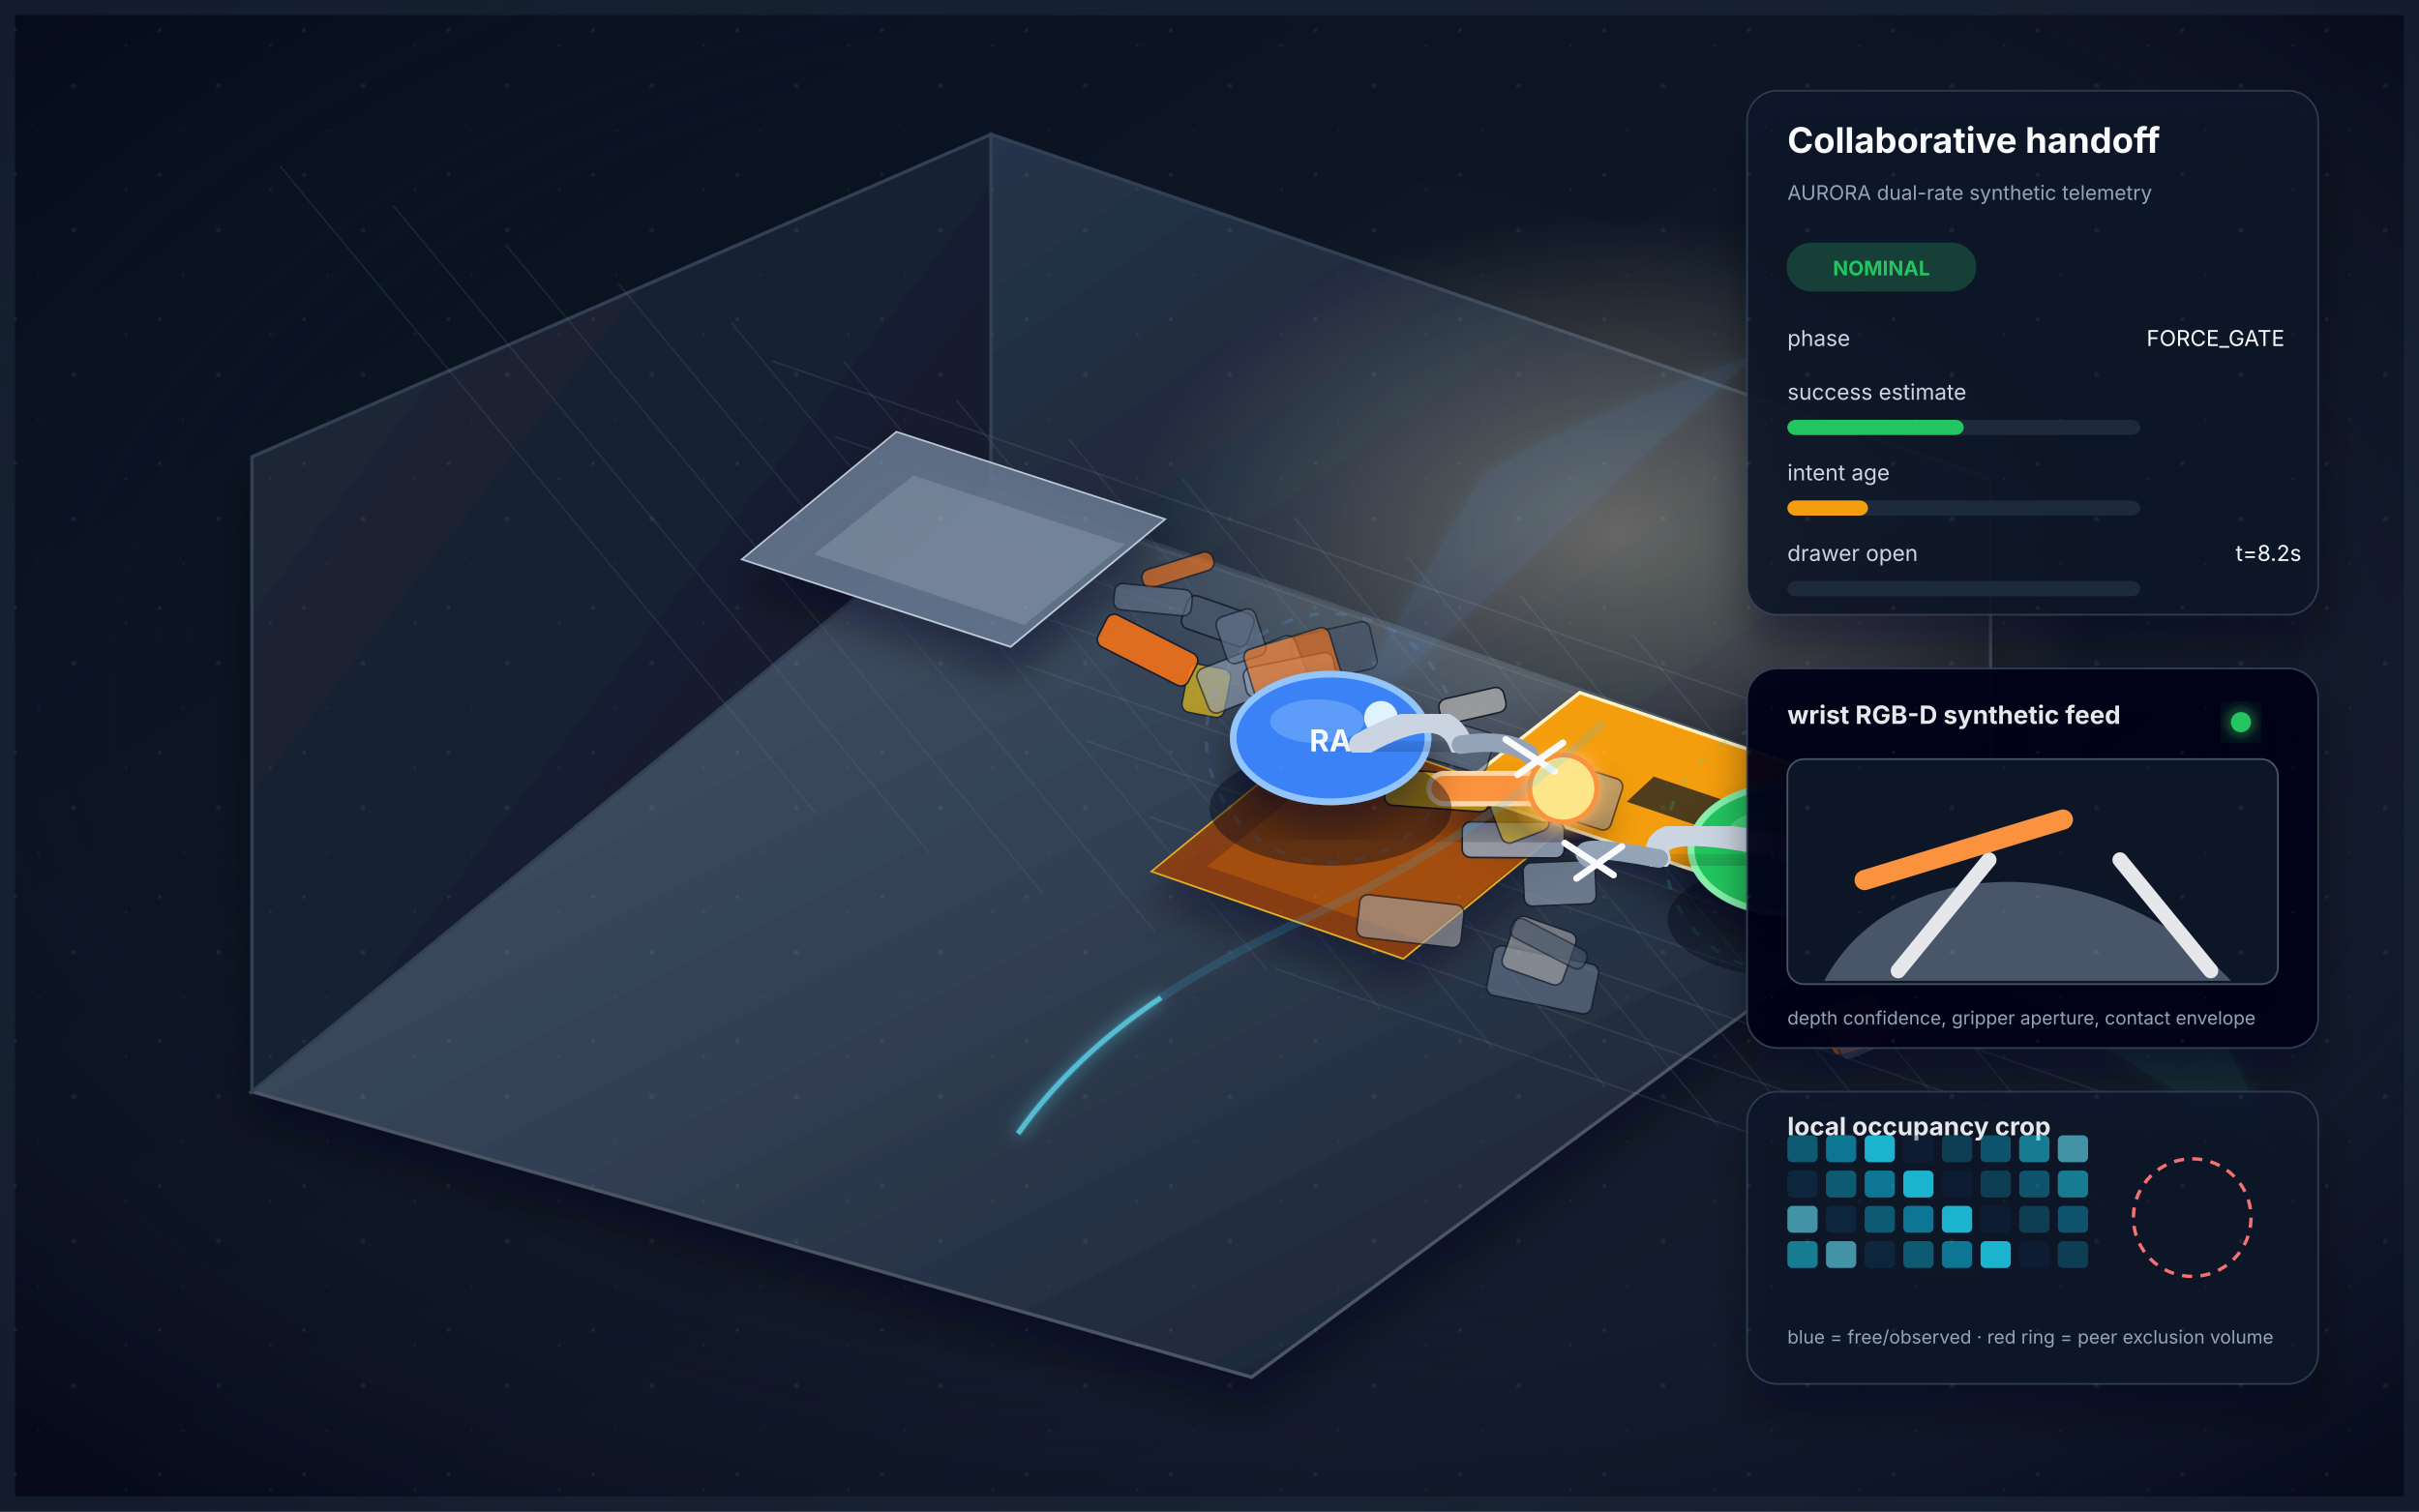
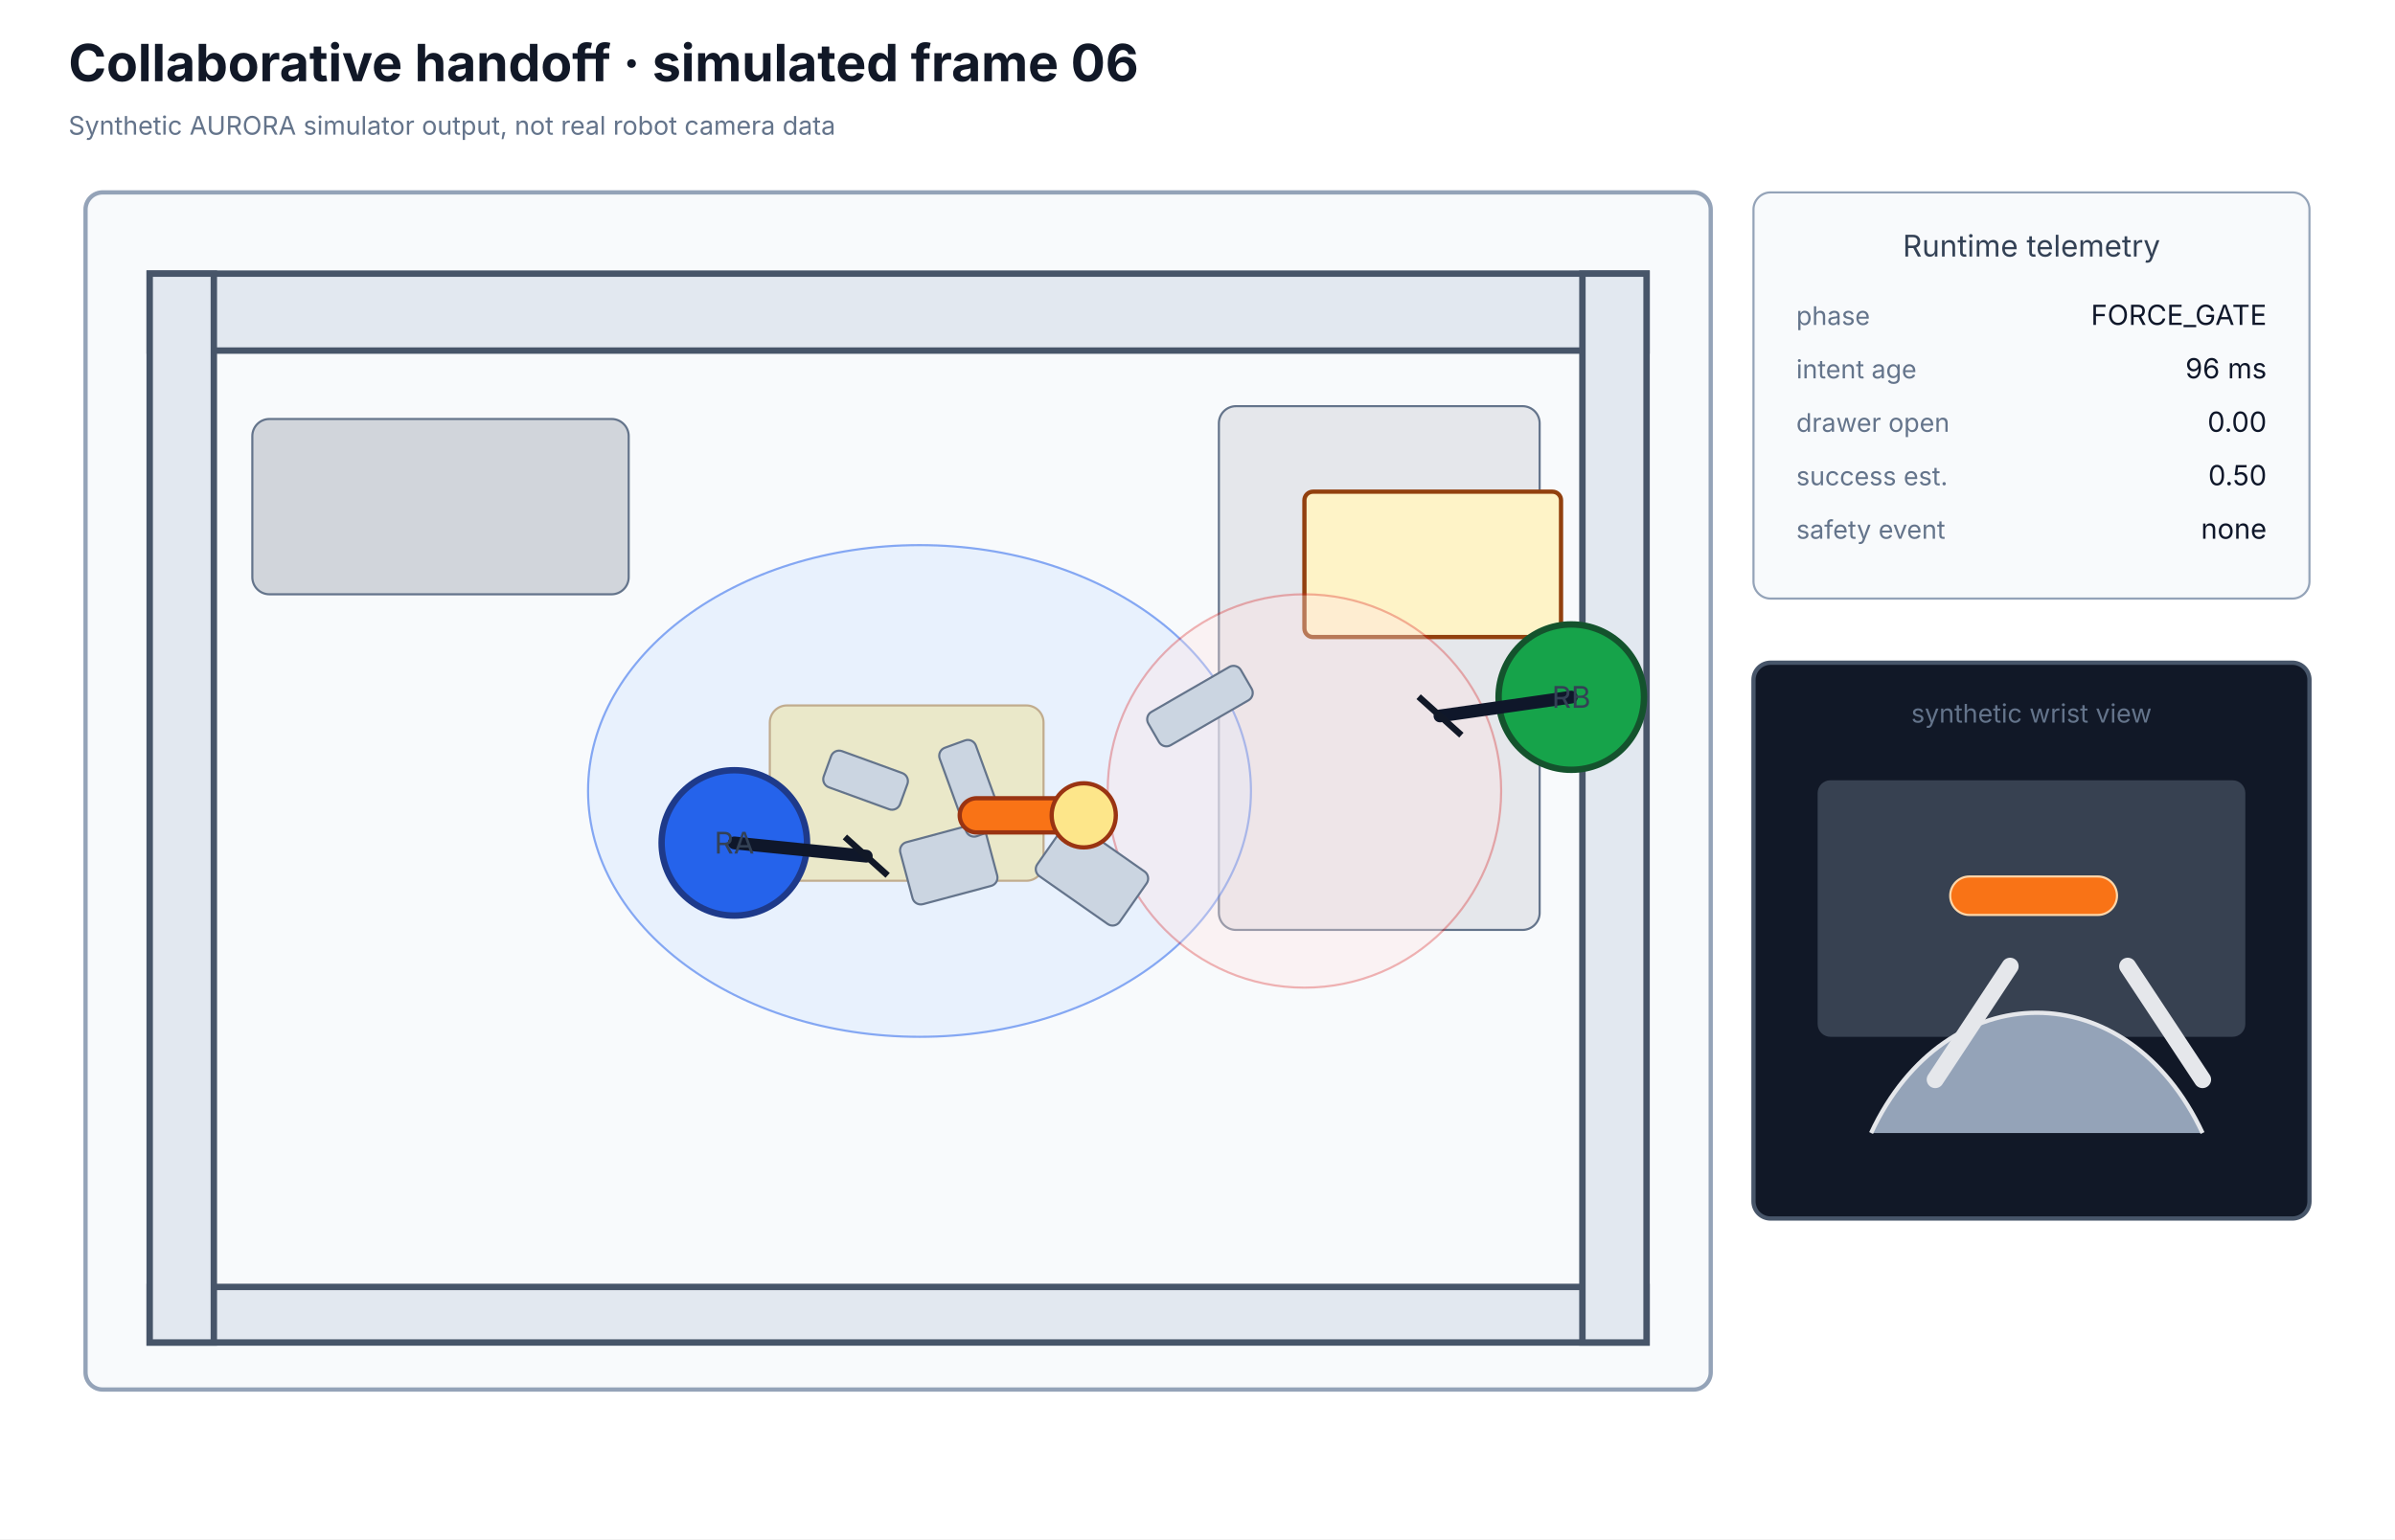
- <svg xmlns="http://www.w3.org/2000/svg" width="1440" height="900" viewBox="0 0 1440 900">
-   <defs>
-     <linearGradient id="bg" x1="0" y1="0" x2="1" y2="1">
-       <stop offset="0" stop-color="#07111f" />
-       <stop offset="0.55" stop-color="#111827" />
-       <stop offset="1" stop-color="#172033" />
-     </linearGradient>
-     <radialGradient id="vignette" cx="50%" cy="46%" r="70%">
-       <stop offset="0" stop-color="#ffffff" stop-opacity="0.07" />
-       <stop offset="0.58" stop-color="#0f172a" stop-opacity="0" />
-       <stop offset="1" stop-color="#020617" stop-opacity="0.82" />
-     </radialGradient>
-     <linearGradient id="floorGrad" x1="0" y1="0" x2="1" y2="1">
-       <stop offset="0" stop-color="#475569" />
-       <stop offset="0.45" stop-color="#334155" />
-       <stop offset="1" stop-color="#111827" />
-     </linearGradient>
-     <linearGradient id="wallLeft" x1="0" y1="0" x2="1" y2="1">
-       <stop offset="0" stop-color="#1f2937" />
-       <stop offset="1" stop-color="#0f172a" />
-     </linearGradient>
-     <linearGradient id="wallRight" x1="0" y1="0" x2="1" y2="1">
-       <stop offset="0" stop-color="#273449" />
-       <stop offset="1" stop-color="#111827" />
-     </linearGradient>
-     <radialGradient id="lamp" cx="50%" cy="50%" r="50%">
-       <stop offset="0" stop-color="#fef3c7" stop-opacity="0.60" />
-       <stop offset="1" stop-color="#fef3c7" stop-opacity="0" />
-     </radialGradient>
-     <pattern id="dust" width="86" height="86" patternUnits="userSpaceOnUse">
-       <circle cx="9" cy="18" r="1.1" fill="#e5e7eb" opacity="0.22" />
-       <circle cx="44" cy="51" r="1.5" fill="#f8fafc" opacity="0.18" />
-       <circle cx="75" cy="27" r="0.9" fill="#cbd5e1" opacity="0.18" />
-       <circle cx="23" cy="78" r="0.7" fill="#fef3c7" opacity="0.16" />
-     </pattern>
-     <filter id="softShadow" x="-30%" y="-30%" width="160%" height="160%">
-       <feDropShadow dx="0" dy="16" stdDeviation="12" flood-color="#020617" flood-opacity="0.45" />
-     </filter>
-     <filter id="glow" x="-50%" y="-50%" width="200%" height="200%">
-       <feGaussianBlur stdDeviation="5" result="coloredBlur" />
-       <feMerge>
-         <feMergeNode in="coloredBlur" />
-         <feMergeNode in="SourceGraphic" />
-       </feMerge>
-     </filter>
-   </defs>
-   <rect width="1440" height="900" fill="url(#bg)" />
-   <rect width="1440" height="900" fill="url(#vignette)" opacity="0.95" />
-   <g filter="url(#softShadow)">
-     <path d="M150 650 L590 290 L1185 495 L745 820 Z" fill="url(#floorGrad)" stroke="#4b5563" stroke-width="2" />
-     <path d="M150 650 L150 272 L590 80 L590 290 Z" fill="url(#wallLeft)" stroke="#334155" stroke-width="2" />
-     <path d="M590 80 L1185 285 L1185 495 L590 290 Z" fill="url(#wallRight)" stroke="#334155" stroke-width="2" />
-   </g>
-   <line x1="166.9" y1="99.1" x2="486.1" y2="484.8" stroke="#64748b" stroke-width="1" opacity="0.18" />
-   <line x1="234.0" y1="122.3" x2="553.2" y2="508.0" stroke="#64748b" stroke-width="1" opacity="0.18" />
-   <line x1="301.0" y1="145.6" x2="620.2" y2="531.3" stroke="#64748b" stroke-width="1" opacity="0.18" />
-   <line x1="368.1" y1="168.8" x2="687.3" y2="554.5" stroke="#64748b" stroke-width="1" opacity="0.18" />
-   <line x1="435.2" y1="192.0" x2="754.4" y2="577.7" stroke="#64748b" stroke-width="1" opacity="0.18" />
-   <line x1="502.3" y1="215.2" x2="821.5" y2="600.9" stroke="#64748b" stroke-width="1" opacity="0.18" />
-   <line x1="569.4" y1="238.4" x2="888.6" y2="624.1" stroke="#64748b" stroke-width="1" opacity="0.18" />
-   <line x1="636.4" y1="261.7" x2="955.6" y2="647.4" stroke="#64748b" stroke-width="1" opacity="0.18" />
-   <line x1="703.5" y1="284.9" x2="1022.7" y2="670.6" stroke="#64748b" stroke-width="1" opacity="0.18" />
-   <line x1="770.6" y1="308.1" x2="1089.8" y2="693.8" stroke="#64748b" stroke-width="1" opacity="0.18" />
-   <line x1="837.7" y1="331.3" x2="1156.9" y2="717.0" stroke="#64748b" stroke-width="1" opacity="0.18" />
-   <line x1="904.8" y1="354.5" x2="1224.0" y2="740.2" stroke="#64748b" stroke-width="1" opacity="0.18" />
-   <line x1="971.8" y1="377.8" x2="1291.0" y2="763.5" stroke="#64748b" stroke-width="1" opacity="0.18" />
-   <line x1="459.8" y1="215.0" x2="1068.2" y2="425.6" stroke="#94a3b8" stroke-width="1" opacity="0.14" />
-   <line x1="497.2" y1="260.2" x2="1105.6" y2="470.8" stroke="#94a3b8" stroke-width="1" opacity="0.14" />
-   <line x1="534.7" y1="305.5" x2="1143.1" y2="516.1" stroke="#94a3b8" stroke-width="1" opacity="0.14" />
-   <line x1="572.1" y1="350.7" x2="1180.5" y2="561.3" stroke="#94a3b8" stroke-width="1" opacity="0.14" />
-   <line x1="609.6" y1="396.0" x2="1218.0" y2="606.6" stroke="#94a3b8" stroke-width="1" opacity="0.14" />
-   <line x1="647.0" y1="441.2" x2="1255.4" y2="651.8" stroke="#94a3b8" stroke-width="1" opacity="0.14" />
-   <line x1="684.4" y1="486.4" x2="1292.8" y2="697.0" stroke="#94a3b8" stroke-width="1" opacity="0.14" />
-   <line x1="721.9" y1="531.7" x2="1330.3" y2="742.3" stroke="#94a3b8" stroke-width="1" opacity="0.14" />
-   <line x1="759.3" y1="576.9" x2="1367.7" y2="787.5" stroke="#94a3b8" stroke-width="1" opacity="0.14" />
-   <ellipse cx="965" cy="318" rx="290" ry="190" fill="url(#lamp)" opacity="0.55" />
-   <g filter="url(#softShadow)">
-     <path d="M533.6 257.1 l160 52 l-92 76 l-160 -52z" fill="#64748b" stroke="#cbd5e1" opacity="0.92" />
-     <path d="M543.6 283.1 l126 41 l-60 48 l-125 -42z" fill="#94a3b8" opacity="0.35" />
-   </g>
-   <g filter="url(#softShadow)">
-     <path d="M790.4 432.9 l150 52 l-105 86 l-150 -52z" fill="#92400e" stroke="#fbbf24" opacity="0.86" />
-     <path d="M800.4 449.9 l128 44 l-82 66 l-128 -44z" fill="#b45309" opacity="0.65" />
-   </g>
-   <g filter="url(#softShadow)">
-     <path d="M940.4 412.4 l190 64 l-74 58 l-190 -64z" fill="#f59e0b" stroke="#fef3c7" stroke-width="2" />
-     <path d="M984.4 462.4 l86 29 l-16 15 l-86 -29z" fill="#111827" opacity="0.72" />
-     <circle cx="1053.4" cy="481.4" r="8" fill="#fef3c7" />
-   </g>
-   <rect x="870.5" y="489.3" width="60.8" height="21.2" rx="5" fill="#94a3b8" stroke="#111827" opacity="0.86" transform="rotate(0.4 870.5 489.3)" />
-   <rect x="849.0" y="425.2" width="43.5" height="25.1" rx="5" fill="#64748b" stroke="#111827" opacity="0.62" transform="rotate(16.4 849.0 425.2)" />
-   <rect x="708.2" y="394.4" width="25.8" height="29.4" rx="5" fill="#facc15" stroke="#111827" opacity="0.62" transform="rotate(10.8 708.2 394.4)" />
-   <rect x="810.0" y="532.2" width="62.5" height="25.7" rx="5" fill="#a3a3a3" stroke="#111827" opacity="0.62" transform="rotate(6.5 810.0 532.2)" />
-   <rect x="678.4" y="340.5" width="44.2" height="11.4" rx="5" fill="#f97316" stroke="#111827" opacity="0.62" transform="rotate(-17.3 678.4 340.5)" />
-   <rect x="708.7" y="353.3" width="41.5" height="20.6" rx="5" fill="#475569" stroke="#111827" opacity="0.86" transform="rotate(19.2 708.7 353.3)" />
-   <rect x="906.4" y="513.9" width="43.0" height="25.9" rx="5" fill="#94a3b8" stroke="#111827" opacity="0.62" transform="rotate(-2.4 906.4 513.9)" />
-   <rect x="890.1" y="562.2" width="63.8" height="30.2" rx="5" fill="#64748b" stroke="#111827" opacity="0.62" transform="rotate(11.6 890.1 562.2)" />
-   <rect x="767.7" y="403.9" width="34.1" height="11.7" rx="5" fill="#facc15" stroke="#111827" opacity="0.62" transform="rotate(14.9 767.7 403.9)" />
-   <rect x="903.7" y="544.1" width="38.2" height="33.0" rx="5" fill="#a3a3a3" stroke="#111827" opacity="0.62" transform="rotate(19.4 903.7 544.1)" />
-   <rect x="661.1" y="364.0" width="60.2" height="21.3" rx="5" fill="#f97316" stroke="#111827" opacity="0.86" transform="rotate(26.9 661.1 364.0)" />
-   <rect x="767.2" y="380.0" width="48.4" height="28.7" rx="5" fill="#475569" stroke="#111827" opacity="0.62" transform="rotate(-12.9 767.2 380.0)" />
-   <rect x="711.0" y="399.8" width="62.5" height="28.2" rx="5" fill="#94a3b8" stroke="#111827" opacity="0.62" transform="rotate(-21.4 711.0 399.8)" />
-   <rect x="722.6" y="368.8" width="24.5" height="29.1" rx="5" fill="#64748b" stroke="#111827" opacity="0.62" transform="rotate(-18.1 722.6 368.8)" />
-   <rect x="885.8" y="477.6" width="30.0" height="27.6" rx="5" fill="#facc15" stroke="#111827" opacity="0.62" transform="rotate(-20.7 885.8 477.6)" />
-   <rect x="855.5" y="417.2" width="39.7" height="15.1" rx="5" fill="#a3a3a3" stroke="#111827" opacity="0.86" transform="rotate(-12.9 855.5 417.2)" />
-   <rect x="1083.0" y="599.7" width="34.8" height="31.2" rx="5" fill="#f97316" stroke="#111827" opacity="0.62" transform="rotate(-16.2 1083.0 599.7)" />
-   <rect x="903.1" y="545.1" width="49.0" height="12.4" rx="5" fill="#475569" stroke="#111827" opacity="0.62" transform="rotate(27.4 903.1 545.1)" />
-   <rect x="739.3" y="398.4" width="54.5" height="17.9" rx="5" fill="#94a3b8" stroke="#111827" opacity="0.62" transform="rotate(-11.4 739.3 398.4)" />
-   <rect x="664.0" y="346.9" width="46.5" height="15.8" rx="5" fill="#64748b" stroke="#111827" opacity="0.62" transform="rotate(5.7 664.0 346.9)" />
-   <rect x="825.4" y="457.6" width="62.3" height="21.6" rx="5" fill="#facc15" stroke="#111827" opacity="0.86" transform="rotate(4.2 825.4 457.6)" />
-   <rect x="940.1" y="456.5" width="28.5" height="31.8" rx="5" fill="#a3a3a3" stroke="#111827" opacity="0.62" transform="rotate(17.8 940.1 456.5)" />
-   <rect x="739.2" y="388.0" width="53.1" height="32.6" rx="5" fill="#f97316" stroke="#111827" opacity="0.62" transform="rotate(-17.0 739.2 388.0)" />
-   <rect x="1090.0" y="614.0" width="47.3" height="20.1" rx="5" fill="#475569" stroke="#111827" opacity="0.62" transform="rotate(-22.2 1090.0 614.0)" />
-   <path d="M792.1 439.4 l90.0 -155.9 q46 -30 164.4 -73.2 z" fill="#60a5fa" opacity="0.10" filter="url(#glow)" />
-   <circle cx="792.1" cy="439.4" r="74" fill="none" stroke="#60a5fa" stroke-width="2" opacity="0.20" stroke-dasharray="6 10" />
-   <path d="M1064.7 505.6 l174.7 43.5 q46 -30 115.7 137.9 z" fill="#34d399" opacity="0.10" filter="url(#glow)" />
-   <circle cx="1064.7" cy="505.6" r="74" fill="none" stroke="#34d399" stroke-width="2" opacity="0.20" stroke-dasharray="6 10" />
-   <g filter="url(#softShadow)">
-     <rect x="850.6" y="460.5" width="88" height="18" rx="9" fill="#fb923c" stroke="#fed7aa" stroke-width="3" />
-     <circle cx="930.6" cy="469.5" r="20" fill="#fde68a" stroke="#fb923c" stroke-width="3" filter="url(#glow)" />
-   </g>
-   <ellipse cx="792.1" cy="481.4" rx="72" ry="34" fill="#020617" opacity="0.42" />
-   <g filter="url(#softShadow)">
-     <ellipse cx="792.1" cy="439.4" rx="58" ry="38" fill="#3b82f6" stroke="#93c5fd" stroke-width="4" />
-     <ellipse cx="784.1" cy="429.4" rx="28" ry="13" fill="#93c5fd" opacity="0.38" />
-     <circle cx="822.1" cy="427.4" r="10" fill="#e0f2fe" />
-     <text x="792.1" y="447.4" font-family="Inter,Arial,sans-serif" font-size="18" font-weight="700" text-anchor="middle" fill="#f8fafc">RA</text>
-   </g>
-   <path d="M810.1 443.4 Q859.7 415.4 869.7 443.4" stroke="#cbd5e1" stroke-width="14" stroke-linecap="round" fill="none" filter="url(#softShadow)" />
-   <path d="M869.7 443.4 Q898.4 439.3 910.4 449.3" stroke="#94a3b8" stroke-width="11" stroke-linecap="round" fill="none" />
-   <path d="M896.4 440.3 L925.4 459.3 M903.4 461.3 L930.4 442.3" stroke="#f8fafc" stroke-width="4" stroke-linecap="round" />
-   <ellipse cx="1064.7" cy="547.6" rx="72" ry="34" fill="#020617" opacity="0.42" />
-   <g filter="url(#softShadow)">
-     <ellipse cx="1064.7" cy="505.6" rx="58" ry="38" fill="#22c55e" stroke="#86efac" stroke-width="4" />
-     <ellipse cx="1056.7" cy="495.6" rx="28" ry="13" fill="#86efac" opacity="0.38" />
-     <circle cx="1094.7" cy="493.6" r="10" fill="#e0f2fe" />
-     <text x="1064.7" y="513.6" font-family="Inter,Arial,sans-serif" font-size="18" font-weight="700" text-anchor="middle" fill="#f8fafc">RB</text>
-   </g>
-   <path d="M1082.7 509.6 Q977.5 483.2 987.5 511.2" stroke="#cbd5e1" stroke-width="14" stroke-linecap="round" fill="none" filter="url(#softShadow)" />
-   <path d="M987.5 511.2 Q933.5 501.0 945.5 511.0" stroke="#94a3b8" stroke-width="11" stroke-linecap="round" fill="none" />
-   <path d="M931.5 502.0 L960.5 521.0 M938.5 523.0 L965.5 504.0" stroke="#f8fafc" stroke-width="4" stroke-linecap="round" />
-   <path d="M606 675 C652 610, 718 575, 775 548 C845 515, 900 480, 955 430" fill="none" stroke="#38bdf8" stroke-width="5" opacity="0.16" />
-   <path d="M606 675 C652 610, 718 575, 775 548 C845 515, 900 480, 955 430" fill="none" stroke="#67e8f9" stroke-width="3" opacity="0.72" stroke-dasharray="118.2 800" filter="url(#glow)" />
-   <g filter="url(#softShadow)">
-     <rect x="1040" y="54" width="340" height="312" rx="18" fill="#0f172a" opacity="0.88" stroke="#334155" />
-     <text x="1064" y="91" font-family="Inter,Arial,sans-serif" font-size="21" font-weight="700" fill="#f8fafc">Collaborative handoff</text>
-     <text x="1064" y="119" font-family="Inter,Arial,sans-serif" font-size="12" fill="#94a3b8">AURORA dual-rate synthetic telemetry</text>
-     <rect x="1064" y="145" width="112" height="28" rx="14" fill="#22c55e" opacity="0.23" stroke="#22c55e" />
-     <text x="1120" y="164" font-family="Inter,Arial,sans-serif" font-size="12" font-weight="700" text-anchor="middle" fill="#22c55e">NOMINAL</text>
-     <text x="1064" y="206" font-family="Inter,Arial,sans-serif" font-size="13" fill="#cbd5e1">phase</text>
-     <text x="1360" y="206" font-family="Inter,Arial,sans-serif" font-size="13" text-anchor="end" fill="#f8fafc">FORCE_GATE</text>
-     <text x="1064" y="238" font-family="Inter,Arial,sans-serif" font-size="13" fill="#cbd5e1">success estimate</text>
-     <rect x="1064" y="250" width="210" height="9" rx="5" fill="#1e293b" />
-     <rect x="1064" y="250" width="105.0" height="9" rx="5" fill="#22c55e" />
-     <text x="1064" y="286" font-family="Inter,Arial,sans-serif" font-size="13" fill="#cbd5e1">intent age</text>
-     <rect x="1064" y="298" width="210" height="9" rx="5" fill="#1e293b" />
-     <rect x="1064" y="298" width="48.0" height="9" rx="5" fill="#f59e0b" />
-     <text x="1064" y="334" font-family="Inter,Arial,sans-serif" font-size="13" fill="#cbd5e1">drawer open</text>
-     <rect x="1064" y="346" width="210" height="9" rx="5" fill="#1e293b" />
-     <rect x="1064" y="346" width="0.0" height="9" rx="5" fill="#38bdf8" />
-     <text x="1370" y="334" font-family="Inter,Arial,sans-serif" font-size="13" text-anchor="end" fill="#f8fafc">t=8.2s</text>
-   </g>
-   <g filter="url(#softShadow)">
-     <rect x="1040" y="398" width="340" height="226" rx="18" fill="#020617" opacity="0.94" stroke="#334155" />
-     <text x="1064" y="431" font-family="Inter,Arial,sans-serif" font-size="15" font-weight="700" fill="#e5e7eb">wrist RGB-D synthetic feed</text>
-     <rect x="1064" y="452" width="292" height="134" rx="10" fill="#111827" stroke="#475569" />
-     <path d="M1086 584 C1128 505, 1256 506, 1328 584" fill="#64748b" opacity="0.68" />
-     <line x1="1130" y1="578" x2="1184" y2="512" stroke="#e5e7eb" stroke-width="9" stroke-linecap="round" />
-     <line x1="1262" y1="512" x2="1316" y2="578" stroke="#e5e7eb" stroke-width="9" stroke-linecap="round" />
-     <path d="M1110 524.0 L1228 488.0" stroke="#fb923c" stroke-width="12" stroke-linecap="round" />
-     <circle cx="1334" cy="430" r="6" fill="#22c55e" filter="url(#glow)" />
-     <text x="1064" y="610" font-family="Inter,Arial,sans-serif" font-size="11" fill="#94a3b8">depth confidence, gripper aperture, contact envelope</text>
-   </g>
-   <g filter="url(#softShadow)">
-     <rect x="1040" y="650" width="340" height="174" rx="18" fill="#0f172a" opacity="0.88" stroke="#334155" />
-     <text x="1064" y="676" font-family="Inter,Arial,sans-serif" font-size="15" font-weight="700" fill="#e5e7eb">local occupancy crop</text>
-     <rect x="1064" y="676" width="18" height="16" rx="3" fill="#0e7490" opacity="0.71" />
-     <rect x="1087" y="676" width="18" height="16" rx="3" fill="#0891b2" opacity="0.77" />
-     <rect x="1110" y="676" width="18" height="16" rx="3" fill="#22d3ee" opacity="0.83" />
-     <rect x="1133" y="676" width="18" height="16" rx="3" fill="#082f49" opacity="0.35" />
-     <rect x="1156" y="676" width="18" height="16" rx="3" fill="#0e7490" opacity="0.41" />
-     <rect x="1179" y="676" width="18" height="16" rx="3" fill="#0891b2" opacity="0.47" />
-     <rect x="1202" y="676" width="18" height="16" rx="3" fill="#22d3ee" opacity="0.53" />
-     <rect x="1225" y="676" width="18" height="16" rx="3" fill="#67e8f9" opacity="0.59" />
-     <rect x="1064" y="697" width="18" height="16" rx="3" fill="#082f49" opacity="0.65" />
-     <rect x="1087" y="697" width="18" height="16" rx="3" fill="#0e7490" opacity="0.71" />
-     <rect x="1110" y="697" width="18" height="16" rx="3" fill="#0891b2" opacity="0.77" />
-     <rect x="1133" y="697" width="18" height="16" rx="3" fill="#22d3ee" opacity="0.83" />
-     <rect x="1156" y="697" width="18" height="16" rx="3" fill="#082f49" opacity="0.35" />
-     <rect x="1179" y="697" width="18" height="16" rx="3" fill="#0e7490" opacity="0.41" />
-     <rect x="1202" y="697" width="18" height="16" rx="3" fill="#0891b2" opacity="0.47" />
-     <rect x="1225" y="697" width="18" height="16" rx="3" fill="#22d3ee" opacity="0.53" />
-     <rect x="1064" y="718" width="18" height="16" rx="3" fill="#67e8f9" opacity="0.59" />
-     <rect x="1087" y="718" width="18" height="16" rx="3" fill="#082f49" opacity="0.65" />
-     <rect x="1110" y="718" width="18" height="16" rx="3" fill="#0e7490" opacity="0.71" />
-     <rect x="1133" y="718" width="18" height="16" rx="3" fill="#0891b2" opacity="0.77" />
-     <rect x="1156" y="718" width="18" height="16" rx="3" fill="#22d3ee" opacity="0.83" />
-     <rect x="1179" y="718" width="18" height="16" rx="3" fill="#082f49" opacity="0.35" />
-     <rect x="1202" y="718" width="18" height="16" rx="3" fill="#0e7490" opacity="0.41" />
-     <rect x="1225" y="718" width="18" height="16" rx="3" fill="#0891b2" opacity="0.47" />
-     <rect x="1064" y="739" width="18" height="16" rx="3" fill="#22d3ee" opacity="0.53" />
-     <rect x="1087" y="739" width="18" height="16" rx="3" fill="#67e8f9" opacity="0.59" />
-     <rect x="1110" y="739" width="18" height="16" rx="3" fill="#082f49" opacity="0.65" />
-     <rect x="1133" y="739" width="18" height="16" rx="3" fill="#0e7490" opacity="0.71" />
-     <rect x="1156" y="739" width="18" height="16" rx="3" fill="#0891b2" opacity="0.77" />
-     <rect x="1179" y="739" width="18" height="16" rx="3" fill="#22d3ee" opacity="0.83" />
-     <rect x="1202" y="739" width="18" height="16" rx="3" fill="#082f49" opacity="0.35" />
-     <rect x="1225" y="739" width="18" height="16" rx="3" fill="#0e7490" opacity="0.41" />
-     <rect x="1270" y="690" width="70" height="70" rx="35" fill="none" stroke="#f87171" stroke-width="2" stroke-dasharray="6 5" />
-     <text x="1064" y="800" font-family="Inter,Arial,sans-serif" font-size="11" fill="#94a3b8">blue = free/observed · red ring = peer exclusion volume</text>
-   </g>
-   <rect x="0" y="0" width="1440" height="900" fill="url(#dust)" opacity="0.33" />
-   <rect x="0" y="0" width="1440" height="900" fill="none" stroke="#1e293b" stroke-width="18" opacity="0.55" />
+ <svg xmlns="http://www.w3.org/2000/svg" width="1120" height="720" viewBox="0 0 1120 720">
+   <style>text{font-family:Inter,Arial,sans-serif}.title{font-size:24px;font-weight:700;fill:#111827}.label{font-size:14px;fill:#334155}.small{font-size:12px;fill:#64748b}.hud{font-size:13px;fill:#0f172a}.wall{fill:#e2e8f0;stroke:#475569;stroke-width:3}.floor{fill:#f8fafc}.zone{fill:#dbeafe;stroke:#2563eb;stroke-width:1;opacity:.55}.danger{fill:#fee2e2;stroke:#dc2626;stroke-width:1}.drawer{fill:#fef3c7;stroke:#92400e;stroke-width:2}.clutter{fill:#cbd5e1;stroke:#64748b;stroke-width:1}.tool{fill:#f97316;stroke:#9a3412;stroke-width:2}.robotA{fill:#2563eb;stroke:#1e3a8a;stroke-width:3}.robotB{fill:#16a34a;stroke:#14532d;stroke-width:3}.arm{stroke:#0f172a;stroke-width:6;stroke-linecap:round}.grip{stroke:#111827;stroke-width:3}</style>
+   <rect width="100%" height="100%" fill="#ffffff" />
+   <text x="32.0" y="38.0" class="title" text-anchor="start">Collaborative handoff · simulated frame 06</text>
+   <text x="32.0" y="63.0" class="small" text-anchor="start">Synthetic AURORA simulator output, not real robot camera data</text>
+   <rect x="40" y="90" width="760" height="560" rx="8" class="floor" stroke="#94a3b8" stroke-width="2" />
+   <rect x="70" y="128" width="700" height="36" class="wall" />
+   <rect x="70" y="602" width="700" height="26" class="wall" />
+   <rect x="70" y="128" width="30" height="500" class="wall" />
+   <rect x="740" y="128" width="30" height="500" class="wall" />
+   <rect x="118" y="196" width="176" height="82" rx="8" fill="#d1d5db" stroke="#64748b" />
+   <rect x="570" y="190" width="150" height="245" rx="8" fill="#e5e7eb" stroke="#64748b" />
+   <rect x="610.0" y="230" width="120.0" height="68" rx="4" class="drawer" />
+   <rect x="360" y="330" width="128" height="82" rx="8" fill="#fde68a" stroke="#a16207" />
+   <ellipse cx="430" cy="370" rx="155" ry="115" class="zone" />
+   <circle cx="610" cy="370" r="92" class="danger" opacity=".35" />
+   <rect x="390" y="350" width="38" height="18" rx="4" class="clutter" transform="rotate(20 390 350)" />
+   <rect x="420" y="395" width="41" height="30" rx="4" class="clutter" transform="rotate(-15 420 395)" />
+   <rect x="455" y="345" width="44" height="18" rx="4" class="clutter" transform="rotate(70 455 345)" />
+   <rect x="500" y="383" width="47" height="30" rx="4" class="clutter" transform="rotate(35 500 383)" />
+   <rect x="535" y="335" width="50" height="18" rx="4" class="clutter" transform="rotate(-30 535 335)" />
+   <rect x="448.8" y="373.4" width="68" height="16" rx="8" class="tool" />
+   <circle cx="506.8" cy="381.4" r="15" fill="#fde68a" stroke="#9a3412" stroke-width="2" />
+   <circle cx="343.4" cy="394.3" r="34" class="robotA" />
+   <line x1="343.4" y1="394.3" x2="405.1" y2="400.5" class="arm" />
+   <line x1="395.1" y1="391.5" x2="415.1" y2="409.5" class="grip" />
+   <text x="343.4" y="399.3" class="label" text-anchor="middle">RA</text>
+   <circle cx="734.8" cy="326.1" r="34" class="robotB" />
+   <line x1="734.8" y1="326.1" x2="673.4" y2="334.9" class="arm" />
+   <line x1="663.4" y1="325.9" x2="683.4" y2="343.9" class="grip" />
+   <text x="734.8" y="331.1" class="label" text-anchor="middle">RB</text>
+   <rect x="820" y="90" width="260" height="190" rx="8" fill="#f8fafc" stroke="#94a3b8" />
+   <text x="950.0" y="120.0" class="label" text-anchor="middle">Runtime telemetry</text>
+   <text x="840.0" y="152.0" class="small" text-anchor="start">phase</text>
+   <text x="1060.0" y="152.0" class="hud" text-anchor="end">FORCE_GATE</text>
+   <text x="840.0" y="177.0" class="small" text-anchor="start">intent age</text>
+   <text x="1060.0" y="177.0" class="hud" text-anchor="end">96 ms</text>
+   <text x="840.0" y="202.0" class="small" text-anchor="start">drawer open</text>
+   <text x="1060.0" y="202.0" class="hud" text-anchor="end">0.00</text>
+   <text x="840.0" y="227.0" class="small" text-anchor="start">success est.</text>
+   <text x="1060.0" y="227.0" class="hud" text-anchor="end">0.50</text>
+   <text x="840.0" y="252.0" class="small" text-anchor="start">safety event</text>
+   <text x="1060.0" y="252.0" class="hud" text-anchor="end">none</text>
+   <rect x="820" y="310" width="260" height="260" rx="8" fill="#111827" stroke="#475569" stroke-width="2" />
+   <text x="950.0" y="338.0" class="small" text-anchor="middle">synthetic wrist view</text>
+   <rect x="850" y="365" width="200" height="120" rx="6" fill="#374151" />
+   <path d="M 875 530 C 910 455, 995 455, 1030 530" fill="#94a3b8" stroke="#e5e7eb" stroke-width="2" />
+   <line x1="905" y1="505" x2="940" y2="452" stroke="#e5e7eb" stroke-width="8" stroke-linecap="round" />
+   <line x1="995" y1="452" x2="1030" y2="505" stroke="#e5e7eb" stroke-width="8" stroke-linecap="round" />
+   <rect x="912" y="410" width="78" height="18" rx="9" fill="#f97316" stroke="#fed7aa" />
</svg>
